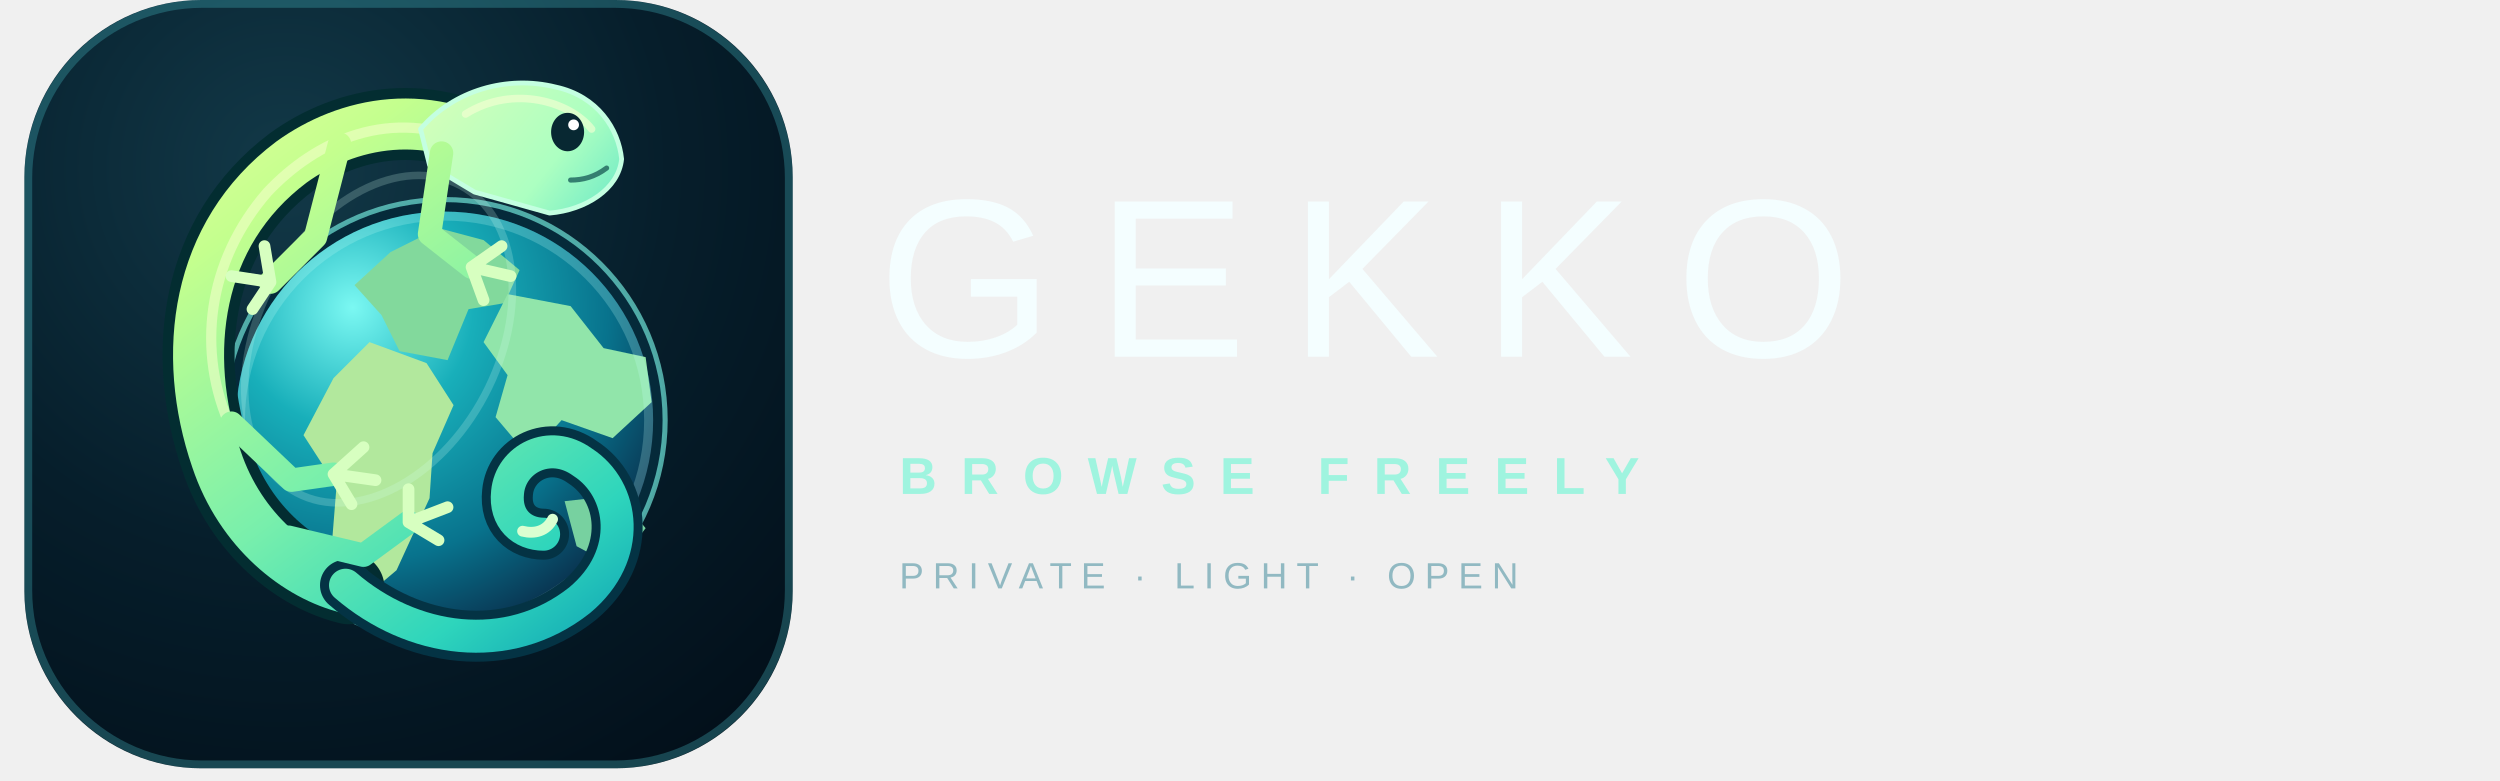
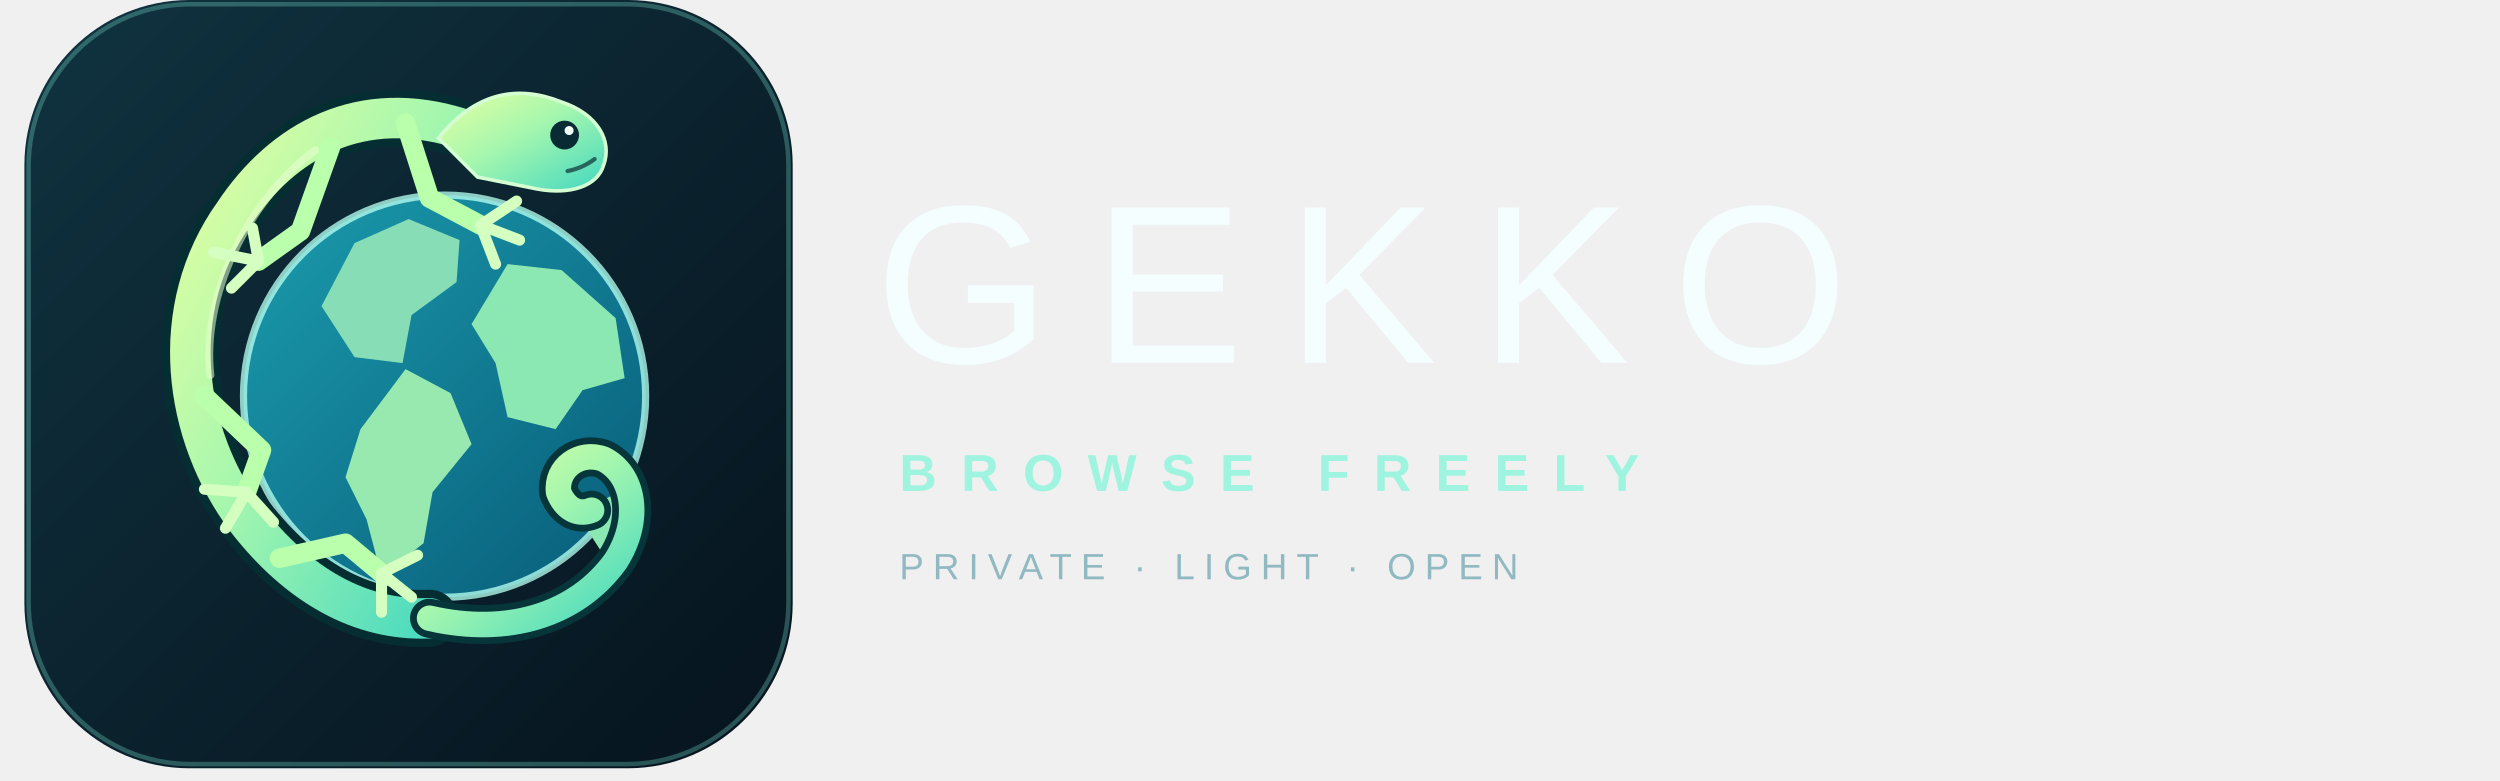
<svg xmlns="http://www.w3.org/2000/svg" viewBox="0 0 820 256" role="img" aria-label="GEKKO — Browse Freely">
  <svg x="8" y="0" width="252" height="252" viewBox="0 0 256 256" aria-hidden="true">
    <defs>
-       <radialGradient id="back" cx="34%" cy="22%" r="104%">
-         <stop stop-color="#123948" />
-         <stop offset=".48" stop-color="#061e2b" />
-         <stop offset="1" stop-color="#020c16" />
-       </radialGradient>
-       <radialGradient id="water" cx="28%" cy="23%" r="85%">
-         <stop stop-color="#7bf8f2" />
-         <stop offset=".34" stop-color="#18afba" />
-         <stop offset=".72" stop-color="#08738d" />
-         <stop offset="1" stop-color="#09304d" />
-       </radialGradient>
-       <linearGradient id="lime" x1="45" y1="18" x2="200" y2="222" gradientUnits="userSpaceOnUse">
-         <stop stop-color="#edff9e" />
-         <stop offset=".24" stop-color="#c4ff8e" />
-         <stop offset=".57" stop-color="#78efac" />
-         <stop offset=".82" stop-color="#2ed5bc" />
-         <stop offset="1" stop-color="#0b9cb4" />
+       <linearGradient id="night" x1="0" y1="0" x2="1" y2="1">
+         <stop stop-color="#103340" />
+         <stop offset="1" stop-color="#06131d" />
      </linearGradient>
-       <linearGradient id="highlight" x1="102" y1="26" x2="195" y2="101" gradientUnits="userSpaceOnUse">
-         <stop stop-color="#efffb5" />
-         <stop offset=".63" stop-color="#acffc1" />
-         <stop offset="1" stop-color="#46dcca" />
+       <linearGradient id="sea" x1="0" y1="0" x2="1" y2="1">
+         <stop stop-color="#1b9cad" />
+         <stop offset="1" stop-color="#085b79" />
+       </linearGradient>
+       <linearGradient id="geckoLime" x1="0" y1="0" x2="1" y2="1">
+         <stop stop-color="#e6ffa2" />
+         <stop offset=".45" stop-color="#a6f7ae" />
+         <stop offset="1" stop-color="#42d7c1" />
      </linearGradient>
    </defs>
-     <rect width="256" height="256" rx="59" fill="url(#back)" />
-     <rect x="1.3" y="1.3" width="253.4" height="253.4" rx="58" fill="none" stroke="#46b9c1" stroke-opacity=".31" stroke-width="2.6" />
-     <circle cx="140" cy="140" r="73.5" fill="#052a3a" stroke="#6fe3d8" stroke-width="1.7" stroke-opacity=".7" />
-     <circle id="earth" cx="140" cy="140" r="69.5" fill="url(#water)" />
-     <path class="continent" d="M122 84l16-8 15 4 12 10-5 11-12 2-7 17-16-3-6-12-9-10z" fill="#82d99c" />
-     <path class="continent" d="M115 114l19 7 9 14-7 16-1 15-11 24-13 11-9-14 2-25-11-17 10-19z" fill="#b2e89d" />
-     <path class="continent" d="M161 98l21 4 11 14 14 3 2 15-13 12-17-6-11 12-11-13 4-14-8-11z" fill="#91e5aa" />
-     <path class="continent" d="M180 167l18-2 9 11-10 13-13-7z" fill="#77d1a0" />
-     <ellipse cx="118" cy="113" rx="40" ry="58" transform="rotate(28 118 113)" fill="none" stroke="#d1fff0" stroke-opacity=".21" stroke-width="2.5" />
-     <circle cx="140" cy="140" r="68" fill="none" stroke="#c5fff6" stroke-opacity=".22" stroke-width="3" />
-     <g id="gecko" stroke-linecap="round" stroke-linejoin="round">
-       <path d="M163 53C135 34 107 41 89 54 57 78 52 118 64 153c8 24 27 39 44 43" fill="none" stroke="#032d31" stroke-width="24" />
-       <path d="M163 53C135 34 107 41 89 54 57 78 52 118 64 153c8 24 27 39 44 43" fill="none" stroke="url(#lime)" stroke-width="17" />
-       <path d="M150 48C122 35 97 47 81 64 61 87 57 117 69 143" fill="none" stroke="#f1ffc8" stroke-opacity=".6" stroke-width="3.4" />
-       <path d="M107 195c22 19 54 24 78 5 18-15 15-37 1-46-11-8-24-1-25 10-1 9 5 14 12 14" fill="none" stroke="#043344" stroke-width="17" />
-       <path d="M107 195c22 19 54 24 78 5 18-15 15-37 1-46-11-8-24-1-25 10-1 9 5 14 12 14" fill="none" stroke="url(#lime)" stroke-width="11" />
-       <path d="M166 177c4 1 8 0 10-4" fill="none" stroke="#daffd1" stroke-width="3.6" />
-       <path d="M132 43c11-13 29-18 45-14 14 3 21 14 22 24-1 10-12 17-24 18l-25-7-15-9z" fill="url(#highlight)" stroke="#c4ffe1" stroke-width="1.6" />
-       <path d="M147 38c16-10 35-4 42 5" fill="none" stroke="#f7ffd4" stroke-opacity=".61" stroke-width="2.5" />
-       <ellipse cx="181" cy="44" rx="5.5" ry="6.4" fill="#082832" />
-       <circle cx="183" cy="41.6" r="1.8" fill="white" />
-       <path d="M182 60c4 0 8-1 12-4" stroke="#347f70" stroke-width="1.7" fill="none" />
-       <g fill="none" stroke="url(#lime)" stroke-width="7.8">
-         <path d="M105 48L97 79 82 94" />
-         <path d="M139 51L135 78 149 89" />
-         <path d="M69 141L89 160 103 158" />
-         <path d="M88 179L113 185 128 174" />
+     <rect width="256" height="256" rx="55" fill="url(#night)" />
+     <rect x="1.4" y="1.4" width="253.2" height="253.2" rx="54" fill="none" stroke="#83f2dd" stroke-width="1.5" stroke-opacity=".28" />
+     <circle id="earth" cx="140" cy="132" r="67" fill="url(#sea)" stroke="#b5fff0" stroke-opacity=".77" stroke-width="2.4" />
+     <path class="continent" d="M110 81 128 73 145 80 144 94 129 105 126 121 110 119 99 102Z" fill="#86ddb6" />
+     <path class="continent" d="M127 123 142 131 149 148 136 164 133 181 119 192 114 173 107 159 112 143Z" fill="#98e9af" />
+     <path class="continent" d="M161 88 179 90 197 106 200 126 186 130 177 143 161 139 157 121 149 108Z" fill="#8ce8b3" />
+     <path class="continent" d="M184 171 198 164 206 176 193 185Z" fill="#8ce8b3" />
+     <g id="gecko" fill="none" stroke-linecap="round" stroke-linejoin="round">
+       <path d="M146 43 C112 32 86 47 70 71 C47 103 53 145 74 173 C91 195 112 207 135 206" stroke="#052e32" stroke-width="19" />
+       <path d="M146 43 C112 32 86 47 70 71 C47 103 53 145 74 173 C91 195 112 207 135 206" stroke="url(#geckoLime)" stroke-width="13.5" />
+       <path d="M97 50 C74 67 59 99 62 125" stroke="#e9ffd0" stroke-opacity=".55" stroke-width="2.6" />
+       <path d="M135 206 C161 212 184 205 197 187 C206 173 203 158 193 153 C185 150 177 156 178 164 C180 169 184 172 189 170" stroke="#06353a" stroke-width="13" />
+       <path d="M135 206 C161 212 184 205 197 187 C206 173 203 158 193 153 C185 150 177 156 178 164 C180 169 184 172 189 170" stroke="url(#geckoLime)" stroke-width="8.5" />
+       <g stroke="#b9ffac" stroke-width="6.5">
+         <path d="M102 49 92 77 78 87" />
+         <path d="M127 41 135 66 152 75" />
+         <path d="M60 132 79 150 74 164" />
+         <path d="M85 186 107 181 119 191" />
      </g>
-       <g class="toe" stroke="#d7ffc0" stroke-width="3.9" fill="none">
-         <path d="M82 94l-13-2m13 2l-6 9m6-9l-2-12" />
-         <path d="M149 89l10-7m-10 7l13 3m-13-3l4 11" />
-         <path d="M103 158l10-9m-10 9l14 2m-14-2l6 10" />
-         <path d="M128 174l13-5m-13 5l10 6m-10-6l0-11" />
+       <g class="toe" stroke="#d5ffc1" stroke-width="3.7">
+         <path d="M78 87 63 84 M78 87 69 96 M78 87 76 76" />
+         <path d="M152 75 164 67 M152 75 165 80 M152 75 157 88" />
+         <path d="M74 164 60 163 M74 164 67 176 M74 164 83 174" />
+         <path d="M119 191 131 185 M119 191 129 199 M119 191 119 204" />
      </g>
    </g>
+     <path d="M138 46 C150 31 164 28 179 34 C191 38 196 47 193 55 C191 62 182 65 171 63 L151 59Z" fill="url(#geckoLime)" stroke="#d5ffd2" stroke-width="1.2" />
+     <circle cx="180" cy="45" r="4.8" fill="#092c34" />
+     <circle cx="181.5" cy="43.5" r="1.5" fill="#f2fff6" />
+     <path d="M181 57Q186 56 190 53" fill="none" stroke="#27665d" stroke-width="1.4" stroke-linecap="round" />
  </svg>
-   <text x="288" y="117" fill="#f4feff" font-family="Segoe UI,Arial,sans-serif" font-size="74" font-weight="300" letter-spacing="14">GEKKO</text>
-   <text x="295" y="162" fill="#9ff4df" font-family="Segoe UI,Arial,sans-serif" font-size="17" font-weight="600" letter-spacing="8">BROWSE FREELY</text>
-   <text x="295" y="193" fill="#91b9c2" font-family="Segoe UI,Arial,sans-serif" font-size="12" letter-spacing="3">PRIVATE · LIGHT · OPEN</text>
+   <text x="287" y="119" fill="#f4feff" font-family="Segoe UI,Arial,sans-serif" font-size="74" font-weight="300" letter-spacing="14">GEKKO</text>
+   <text x="295" y="161" fill="#9ff4df" font-family="Segoe UI,Arial,sans-serif" font-size="17" font-weight="600" letter-spacing="8">BROWSE FREELY</text>
+   <text x="295" y="190" fill="#91b9c2" font-family="Segoe UI,Arial,sans-serif" font-size="12" letter-spacing="3">PRIVATE · LIGHT · OPEN</text>
</svg>
